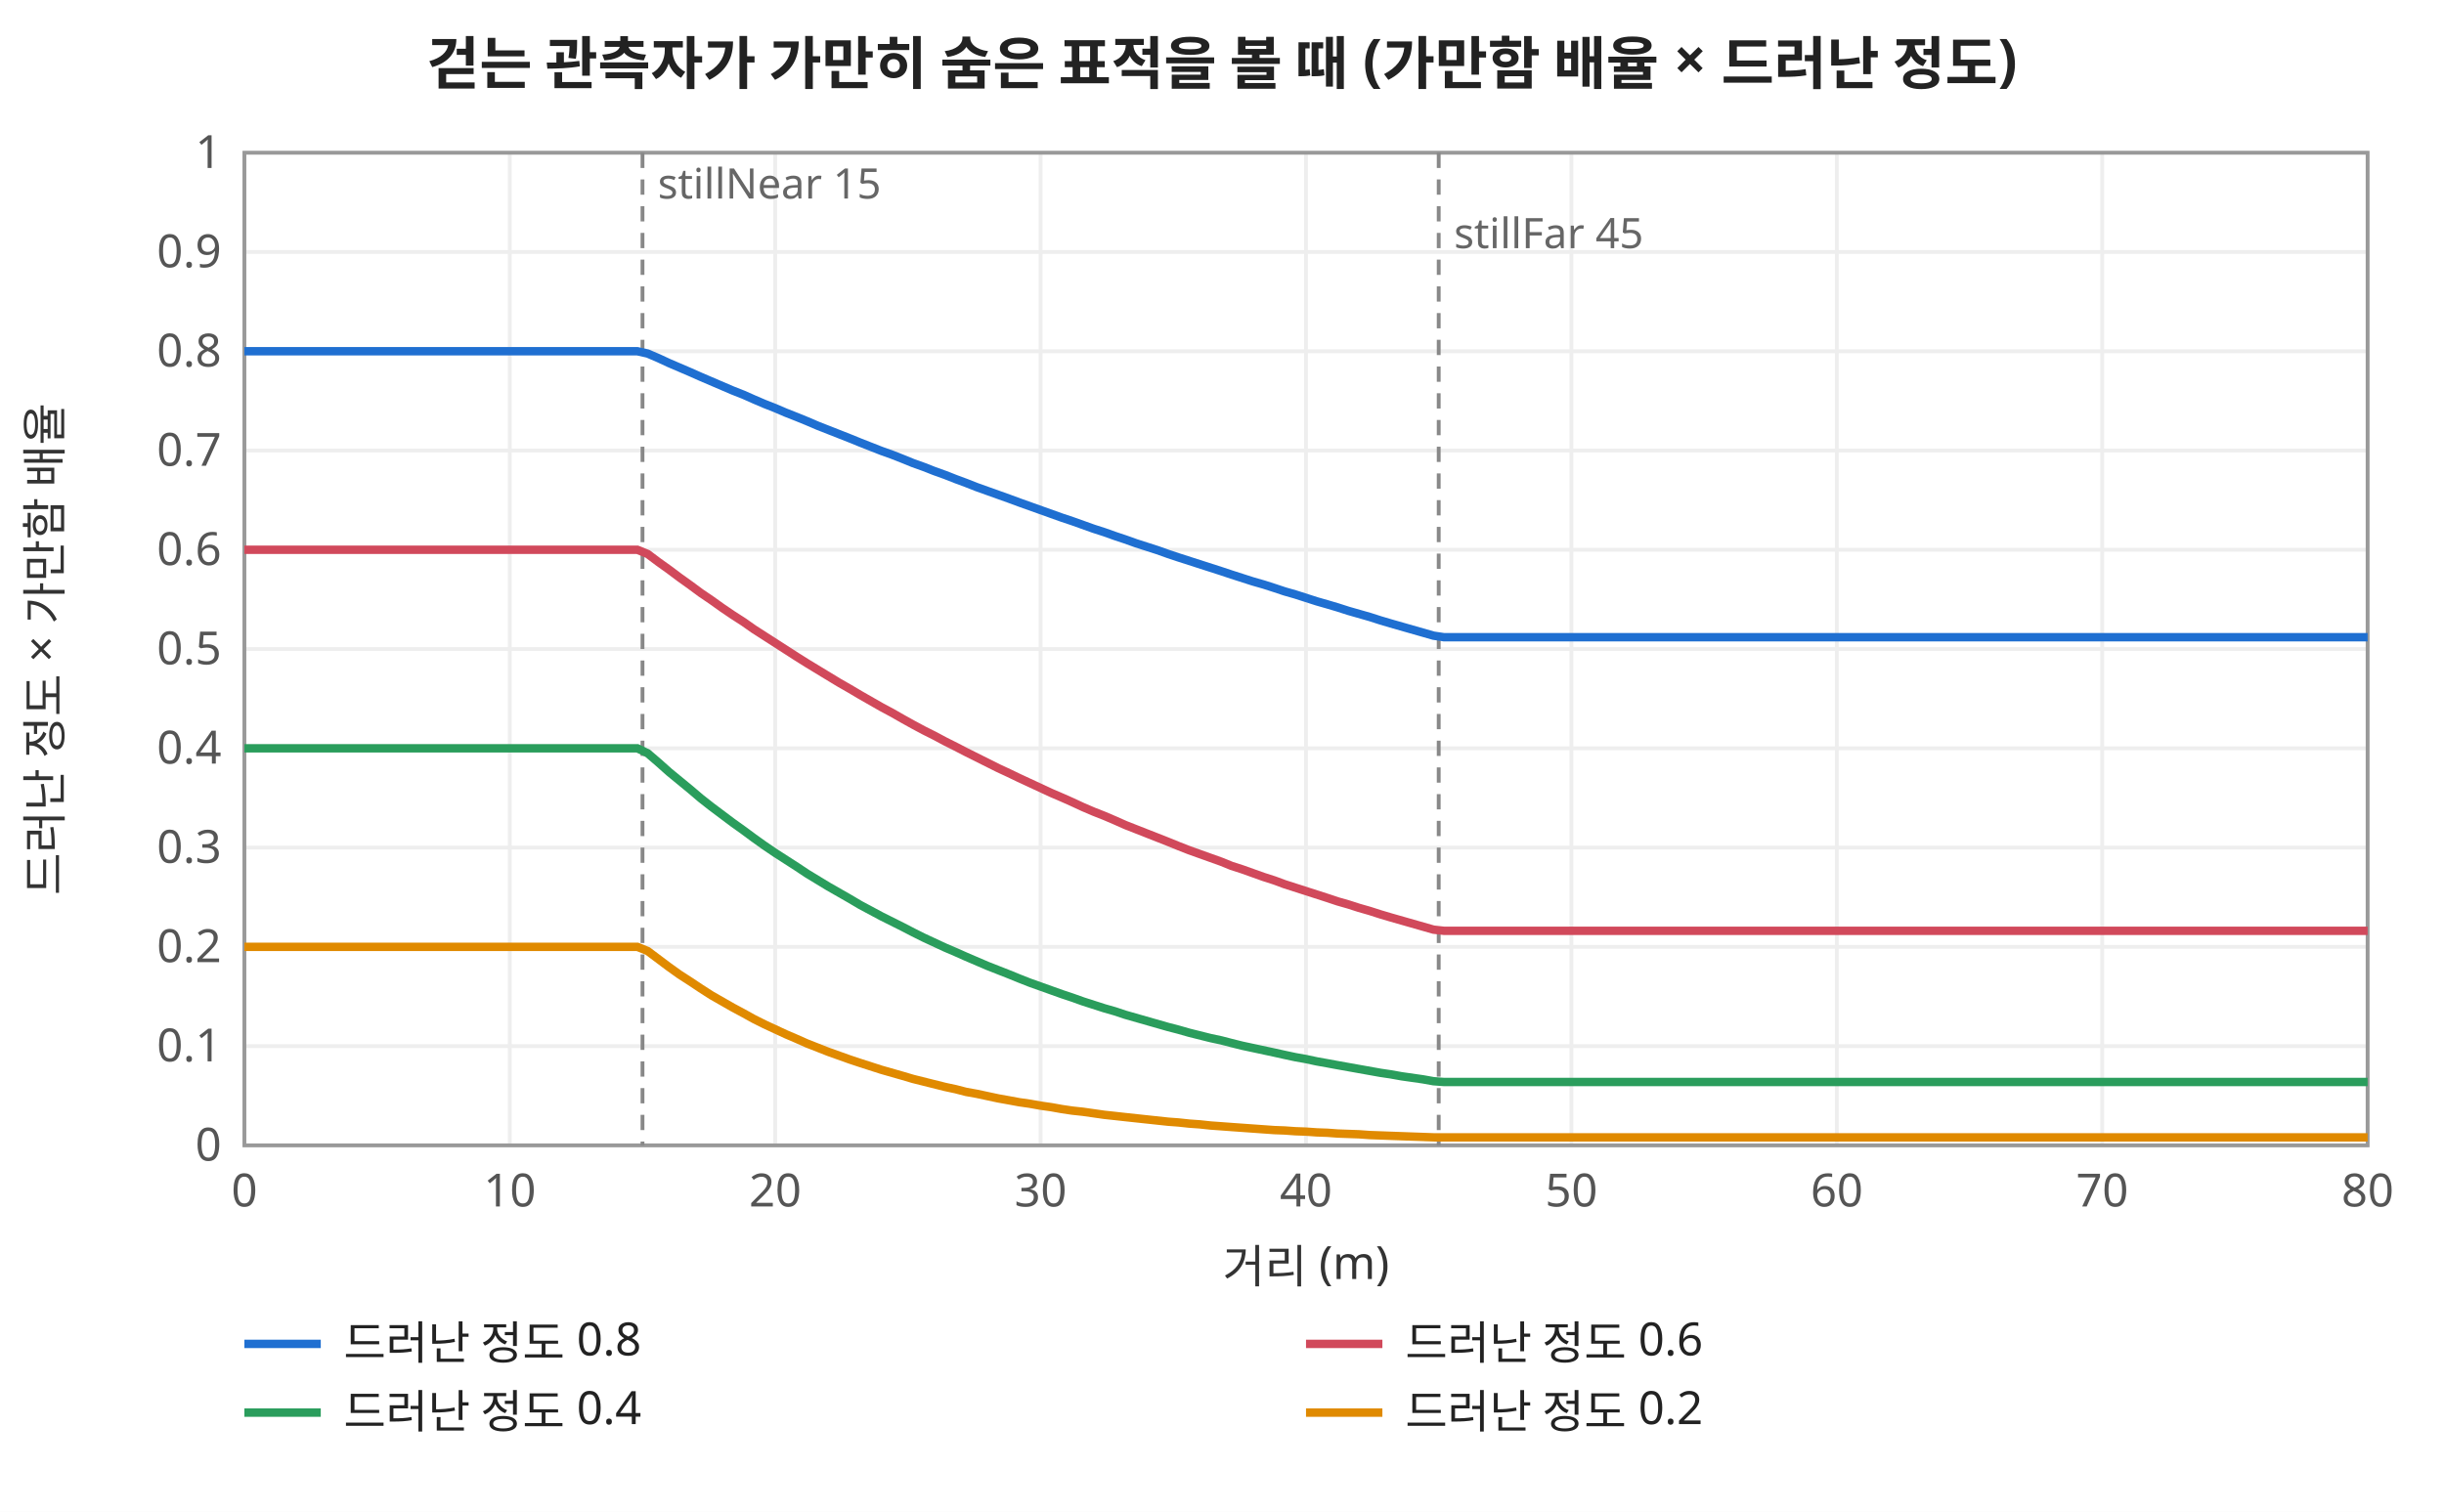
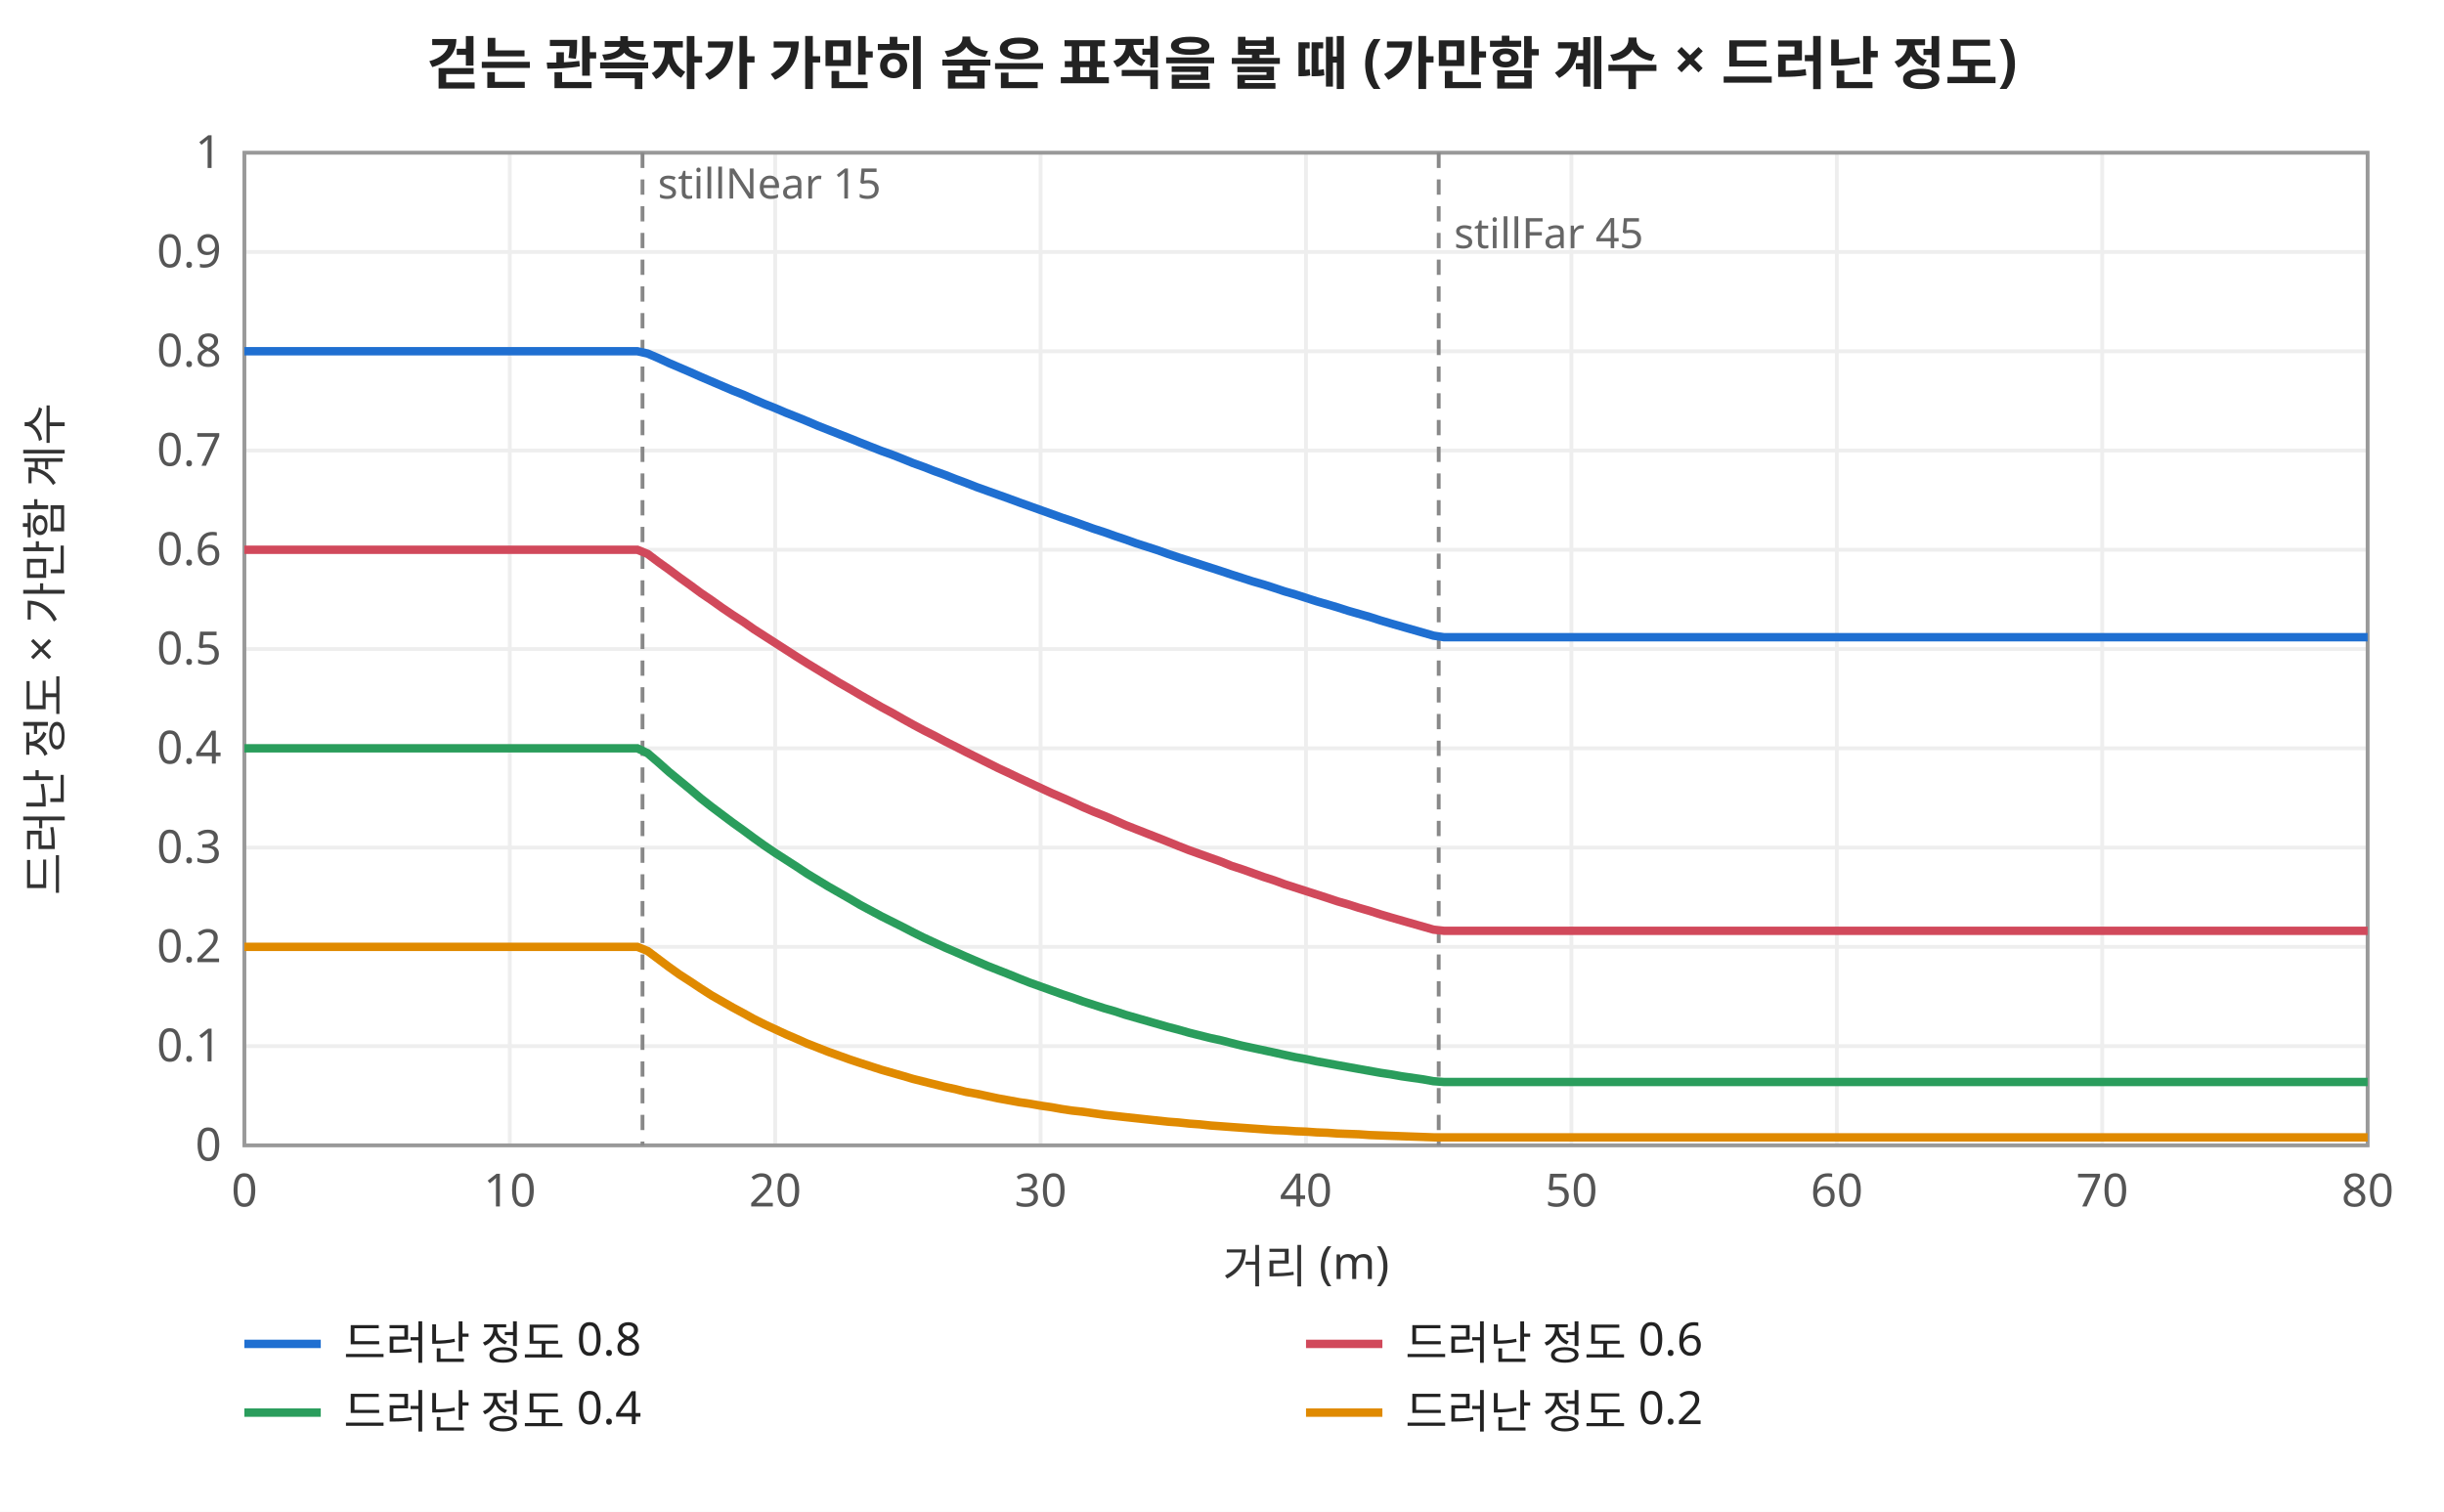
<svg xmlns="http://www.w3.org/2000/svg" width="640" height="396" viewBox="0 0 640 396" font-family="'Noto Sans KR', 'Malgun Gothic', 'Apple SD Gothic Neo', sans-serif" font-size="12">
  <rect width="640" height="396" fill="#fff" />
-   <text x="320" y="22" text-anchor="middle" font-size="15" font-weight="bold" fill="#222">걷는 관측자가 가만히 숨은 표적을 볼 때 (가만함 배율 × 드러난 정도)</text>
+   <text x="320" y="22" text-anchor="middle" font-size="15" font-weight="bold" fill="#222">걷는 관측자가 가만히 숨은 표적을 볼 때 (가만함 계수 × 드러난 정도)</text>
  <line x1="64" x2="64" y1="40" y2="300" stroke="#eee" />
  <text x="64" y="316" text-anchor="middle" fill="#555">0</text>
  <line x1="133.5" x2="133.5" y1="40" y2="300" stroke="#eee" />
  <text x="133.5" y="316" text-anchor="middle" fill="#555">10</text>
  <line x1="203" x2="203" y1="40" y2="300" stroke="#eee" />
  <text x="203" y="316" text-anchor="middle" fill="#555">20</text>
  <line x1="272.5" x2="272.5" y1="40" y2="300" stroke="#eee" />
  <text x="272.5" y="316" text-anchor="middle" fill="#555">30</text>
  <line x1="342" x2="342" y1="40" y2="300" stroke="#eee" />
  <text x="342" y="316" text-anchor="middle" fill="#555">40</text>
  <line x1="411.5" x2="411.5" y1="40" y2="300" stroke="#eee" />
  <text x="411.5" y="316" text-anchor="middle" fill="#555">50</text>
  <line x1="481" x2="481" y1="40" y2="300" stroke="#eee" />
  <text x="481" y="316" text-anchor="middle" fill="#555">60</text>
  <line x1="550.5" x2="550.5" y1="40" y2="300" stroke="#eee" />
  <text x="550.5" y="316" text-anchor="middle" fill="#555">70</text>
  <line x1="620" x2="620" y1="40" y2="300" stroke="#eee" />
  <text x="620" y="316" text-anchor="middle" fill="#555">80</text>
  <line x1="64" x2="620" y1="300" y2="300" stroke="#eee" />
  <text x="58" y="304" text-anchor="end" fill="#555">0</text>
  <line x1="64" x2="620" y1="274" y2="274" stroke="#eee" />
  <text x="58" y="278" text-anchor="end" fill="#555">0.1</text>
  <line x1="64" x2="620" y1="248" y2="248" stroke="#eee" />
  <text x="58" y="252" text-anchor="end" fill="#555">0.2</text>
  <line x1="64" x2="620" y1="222" y2="222" stroke="#eee" />
  <text x="58" y="226" text-anchor="end" fill="#555">0.3</text>
  <line x1="64" x2="620" y1="196" y2="196" stroke="#eee" />
  <text x="58" y="200" text-anchor="end" fill="#555">0.4</text>
  <line x1="64" x2="620" y1="170" y2="170" stroke="#eee" />
  <text x="58" y="174" text-anchor="end" fill="#555">0.5</text>
  <line x1="64" x2="620" y1="144" y2="144" stroke="#eee" />
  <text x="58" y="148" text-anchor="end" fill="#555">0.6</text>
  <line x1="64" x2="620" y1="118" y2="118" stroke="#eee" />
  <text x="58" y="122" text-anchor="end" fill="#555">0.7</text>
  <line x1="64" x2="620" y1="92" y2="92" stroke="#eee" />
  <text x="58" y="96" text-anchor="end" fill="#555">0.8</text>
  <line x1="64" x2="620" y1="66" y2="66" stroke="#eee" />
  <text x="58" y="70" text-anchor="end" fill="#555">0.9</text>
  <line x1="64" x2="620" y1="40" y2="40" stroke="#eee" />
  <text x="58" y="44" text-anchor="end" fill="#555">1</text>
  <rect x="64" y="40" width="556" height="260" fill="none" stroke="#999" />
  <text x="342" y="336" text-anchor="middle" fill="#333">거리 (m)</text>
-   <text transform="translate(16 170) rotate(-90)" text-anchor="middle" fill="#333">드러난 정도 × 가만함 배율</text>
+   <text transform="translate(16 170) rotate(-90)" text-anchor="middle" fill="#333">드러난 정도 × 가만함 계수</text>
  <line x1="168.25" x2="168.25" y1="40" y2="300" stroke="#888" stroke-dasharray="4 3" />
  <text x="172.25" y="52" fill="#666" font-size="11">stillNear 15</text>
  <line x1="376.75" x2="376.75" y1="40" y2="300" stroke="#888" stroke-dasharray="4 3" />
  <text x="380.75" y="65" fill="#666" font-size="11">stillFar 45</text>
  <path d="M64.0,92.0L66.8,92.0L69.6,92.0L72.3,92.0L75.1,92.0L77.9,92.0L80.7,92.0L83.5,92.0L86.2,92.0L89.0,92.0L91.8,92.0L94.6,92.0L97.4,92.0L100.1,92.0L102.9,92.0L105.7,92.0L108.5,92.0L111.3,92.0L114.0,92.0L116.8,92.0L119.6,92.0L122.4,92.0L125.2,92.0L127.9,92.0L130.7,92.0L133.5,92.0L136.3,92.0L139.1,92.0L141.8,92.0L144.6,92.0L147.4,92.0L150.2,92.0L153.0,92.0L155.7,92.0L158.5,92.0L161.3,92.0L164.1,92.0L166.9,92.0L169.6,92.6L172.4,93.8L175.2,95.1L178.0,96.3L180.8,97.5L183.5,98.7L186.3,99.9L189.1,101.1L191.9,102.3L194.7,103.4L197.4,104.6L200.2,105.8L203.0,106.9L205.8,108.1L208.6,109.2L211.3,110.3L214.1,111.5L216.9,112.6L219.7,113.7L222.5,114.8L225.2,115.9L228.0,117.0L230.8,118.1L233.6,119.1L236.4,120.2L239.1,121.3L241.9,122.3L244.7,123.4L247.5,124.4L250.3,125.5L253.0,126.5L255.8,127.6L258.6,128.6L261.4,129.6L264.2,130.6L266.9,131.6L269.7,132.6L272.5,133.6L275.3,134.6L278.1,135.6L280.8,136.5L283.6,137.5L286.4,138.5L289.2,139.4L292.0,140.4L294.7,141.3L297.5,142.3L300.3,143.2L303.1,144.1L305.9,145.1L308.6,146.0L311.4,146.9L314.2,147.8L317.0,148.7L319.8,149.6L322.5,150.5L325.3,151.4L328.1,152.3L330.9,153.1L333.7,154.0L336.4,154.9L339.2,155.7L342.0,156.6L344.8,157.5L347.6,158.3L350.3,159.1L353.1,160.0L355.9,160.8L358.7,161.6L361.5,162.5L364.2,163.3L367.0,164.1L369.8,164.9L372.6,165.7L375.4,166.5L378.1,166.9L380.9,166.9L383.7,166.9L386.5,166.9L389.3,166.9L392.0,166.9L394.8,166.9L397.6,166.9L400.4,166.9L403.2,166.9L405.9,166.9L408.7,166.9L411.5,166.9L414.3,166.9L417.1,166.9L419.8,166.9L422.6,166.9L425.4,166.9L428.2,166.9L431.0,166.9L433.7,166.9L436.5,166.9L439.3,166.9L442.1,166.9L444.9,166.9L447.6,166.9L450.4,166.9L453.2,166.9L456.0,166.9L458.8,166.9L461.5,166.9L464.3,166.9L467.1,166.9L469.9,166.9L472.7,166.9L475.4,166.9L478.2,166.9L481.0,166.9L483.8,166.9L486.6,166.9L489.3,166.9L492.1,166.9L494.9,166.9L497.7,166.9L500.5,166.9L503.2,166.9L506.0,166.9L508.8,166.9L511.6,166.9L514.4,166.9L517.1,166.9L519.9,166.9L522.7,166.9L525.5,166.9L528.3,166.9L531.0,166.9L533.8,166.9L536.6,166.9L539.4,166.9L542.2,166.9L544.9,166.9L547.7,166.9L550.5,166.9L553.3,166.9L556.1,166.9L558.8,166.9L561.6,166.9L564.4,166.9L567.2,166.9L570.0,166.9L572.7,166.9L575.5,166.9L578.3,166.9L581.1,166.9L583.9,166.9L586.6,166.9L589.4,166.9L592.2,166.9L595.0,166.9L597.8,166.9L600.5,166.9L603.3,166.9L606.1,166.9L608.9,166.9L611.7,166.9L614.4,166.9L617.2,166.9L620.0,166.9" fill="none" stroke="#1f6fd1" stroke-width="2.2" />
  <line x1="64" x2="84" y1="352" y2="352" stroke="#1f6fd1" stroke-width="2.2" />
  <text x="90" y="356" fill="#222">드러난 정도 0.8</text>
  <path d="M64.0,144.0L66.8,144.0L69.6,144.0L72.3,144.0L75.1,144.0L77.9,144.0L80.7,144.0L83.5,144.0L86.2,144.0L89.0,144.0L91.8,144.0L94.6,144.0L97.4,144.0L100.1,144.0L102.9,144.0L105.7,144.0L108.5,144.0L111.3,144.0L114.0,144.0L116.8,144.0L119.6,144.0L122.4,144.0L125.2,144.0L127.9,144.0L130.7,144.0L133.5,144.0L136.3,144.0L139.1,144.0L141.8,144.0L144.6,144.0L147.4,144.0L150.2,144.0L153.0,144.0L155.7,144.0L158.5,144.0L161.3,144.0L164.1,144.0L166.9,144.0L169.6,145.1L172.4,147.2L175.2,149.2L178.0,151.3L180.8,153.3L183.5,155.3L186.3,157.2L189.1,159.2L191.9,161.1L194.7,162.9L197.4,164.8L200.2,166.6L203.0,168.4L205.8,170.2L208.6,172.0L211.3,173.7L214.1,175.4L216.9,177.1L219.7,178.8L222.5,180.4L225.2,182.0L228.0,183.6L230.8,185.2L233.6,186.7L236.4,188.3L239.1,189.8L241.9,191.3L244.7,192.7L247.5,194.2L250.3,195.6L253.0,197.0L255.8,198.4L258.6,199.8L261.4,201.2L264.2,202.5L266.9,203.8L269.7,205.1L272.5,206.4L275.3,207.7L278.1,208.9L280.8,210.1L283.6,211.4L286.4,212.6L289.2,213.7L292.0,214.9L294.7,216.1L297.5,217.2L300.3,218.3L303.1,219.4L305.9,220.5L308.6,221.6L311.4,222.7L314.2,223.7L317.0,224.7L319.8,225.7L322.5,226.8L325.3,227.7L328.1,228.7L330.9,229.7L333.7,230.6L336.4,231.6L339.2,232.5L342.0,233.4L344.8,234.3L347.6,235.2L350.3,236.1L353.1,236.9L355.9,237.8L358.7,238.6L361.5,239.5L364.2,240.3L367.0,241.1L369.8,241.9L372.6,242.7L375.4,243.5L378.1,243.8L380.9,243.8L383.7,243.8L386.5,243.8L389.3,243.8L392.0,243.8L394.8,243.8L397.6,243.8L400.4,243.8L403.2,243.8L405.9,243.8L408.7,243.8L411.5,243.8L414.3,243.8L417.1,243.8L419.8,243.8L422.6,243.8L425.4,243.8L428.2,243.8L431.0,243.8L433.7,243.8L436.5,243.8L439.3,243.8L442.1,243.8L444.9,243.8L447.6,243.8L450.4,243.8L453.2,243.8L456.0,243.8L458.8,243.8L461.5,243.8L464.3,243.8L467.1,243.8L469.9,243.8L472.7,243.8L475.4,243.8L478.2,243.8L481.0,243.8L483.8,243.8L486.6,243.8L489.3,243.8L492.1,243.8L494.9,243.8L497.7,243.8L500.5,243.8L503.2,243.8L506.0,243.8L508.8,243.8L511.6,243.8L514.4,243.8L517.1,243.8L519.9,243.8L522.7,243.8L525.5,243.8L528.3,243.8L531.0,243.8L533.8,243.8L536.6,243.8L539.4,243.8L542.2,243.8L544.9,243.8L547.7,243.8L550.5,243.8L553.3,243.8L556.1,243.8L558.8,243.8L561.6,243.8L564.4,243.8L567.2,243.8L570.0,243.8L572.7,243.8L575.5,243.8L578.3,243.8L581.1,243.8L583.9,243.8L586.6,243.8L589.4,243.8L592.2,243.8L595.0,243.8L597.8,243.8L600.5,243.8L603.3,243.8L606.1,243.8L608.9,243.8L611.7,243.8L614.4,243.8L617.2,243.8L620.0,243.8" fill="none" stroke="#d1495b" stroke-width="2.2" />
  <line x1="342" x2="362" y1="352" y2="352" stroke="#d1495b" stroke-width="2.2" />
  <text x="368" y="356" fill="#222">드러난 정도 0.6</text>
  <path d="M64.0,196.0L66.8,196.0L69.6,196.0L72.3,196.0L75.1,196.0L77.9,196.0L80.7,196.0L83.5,196.0L86.2,196.0L89.0,196.0L91.8,196.0L94.6,196.0L97.4,196.0L100.1,196.0L102.9,196.0L105.7,196.0L108.5,196.0L111.3,196.0L114.0,196.0L116.8,196.0L119.6,196.0L122.4,196.0L125.2,196.0L127.9,196.0L130.7,196.0L133.5,196.0L136.3,196.0L139.1,196.0L141.8,196.0L144.6,196.0L147.4,196.0L150.2,196.0L153.0,196.0L155.7,196.0L158.5,196.0L161.3,196.0L164.1,196.0L166.9,196.0L169.6,197.3L172.4,199.7L175.2,202.2L178.0,204.5L180.8,206.8L183.5,209.1L186.3,211.3L189.1,213.4L191.9,215.5L194.7,217.5L197.4,219.5L200.2,221.5L203.0,223.4L205.8,225.2L208.6,227.0L211.3,228.8L214.1,230.5L216.9,232.2L219.7,233.8L222.5,235.4L225.2,237.0L228.0,238.5L230.8,240.0L233.6,241.4L236.4,242.8L239.1,244.2L241.9,245.6L244.7,246.9L247.5,248.2L250.3,249.4L253.0,250.6L255.8,251.8L258.6,253.0L261.4,254.1L264.2,255.2L266.9,256.3L269.7,257.4L272.5,258.4L275.3,259.4L278.1,260.4L280.8,261.3L283.6,262.3L286.4,263.2L289.2,264.1L292.0,264.9L294.7,265.8L297.5,266.6L300.3,267.4L303.1,268.2L305.9,269.0L308.6,269.7L311.4,270.5L314.2,271.2L317.0,271.9L319.8,272.5L322.5,273.2L325.3,273.9L328.1,274.5L330.9,275.1L333.7,275.7L336.4,276.3L339.2,276.9L342.0,277.4L344.8,278.0L347.6,278.5L350.3,279.0L353.1,279.5L355.9,280.0L358.7,280.5L361.5,281.0L364.2,281.4L367.0,281.9L369.8,282.3L372.6,282.7L375.4,283.2L378.1,283.4L380.9,283.4L383.7,283.4L386.5,283.4L389.3,283.4L392.0,283.4L394.8,283.4L397.6,283.4L400.4,283.4L403.2,283.4L405.9,283.4L408.7,283.4L411.5,283.4L414.3,283.4L417.1,283.4L419.8,283.4L422.6,283.4L425.4,283.4L428.2,283.4L431.0,283.4L433.7,283.4L436.5,283.4L439.3,283.4L442.1,283.4L444.9,283.4L447.6,283.4L450.4,283.4L453.2,283.4L456.0,283.4L458.8,283.4L461.5,283.4L464.3,283.4L467.1,283.4L469.9,283.4L472.7,283.4L475.4,283.4L478.2,283.4L481.0,283.4L483.8,283.4L486.6,283.4L489.3,283.4L492.1,283.4L494.9,283.4L497.7,283.4L500.5,283.4L503.2,283.4L506.0,283.4L508.8,283.4L511.6,283.4L514.4,283.4L517.1,283.4L519.9,283.4L522.7,283.4L525.5,283.4L528.3,283.4L531.0,283.4L533.8,283.4L536.6,283.4L539.4,283.4L542.2,283.4L544.9,283.4L547.7,283.4L550.5,283.4L553.3,283.4L556.1,283.4L558.8,283.4L561.6,283.4L564.4,283.4L567.2,283.4L570.0,283.4L572.7,283.4L575.5,283.4L578.3,283.4L581.1,283.4L583.9,283.4L586.6,283.4L589.4,283.4L592.2,283.4L595.0,283.4L597.8,283.4L600.5,283.4L603.3,283.4L606.1,283.4L608.9,283.4L611.7,283.4L614.4,283.4L617.2,283.4L620.0,283.4" fill="none" stroke="#2a9d5c" stroke-width="2.2" />
  <line x1="64" x2="84" y1="370" y2="370" stroke="#2a9d5c" stroke-width="2.2" />
  <text x="90" y="374" fill="#222">드러난 정도 0.4</text>
  <path d="M64.0,248.0L66.8,248.0L69.6,248.0L72.3,248.0L75.1,248.0L77.9,248.0L80.7,248.0L83.5,248.0L86.2,248.0L89.0,248.0L91.8,248.0L94.6,248.0L97.4,248.0L100.1,248.0L102.9,248.0L105.7,248.0L108.5,248.0L111.3,248.0L114.0,248.0L116.8,248.0L119.6,248.0L122.4,248.0L125.2,248.0L127.9,248.0L130.7,248.0L133.5,248.0L136.3,248.0L139.1,248.0L141.8,248.0L144.6,248.0L147.4,248.0L150.2,248.0L153.0,248.0L155.7,248.0L158.5,248.0L161.3,248.0L164.1,248.0L166.9,248.0L169.6,249.1L172.4,251.2L175.2,253.3L178.0,255.3L180.8,257.1L183.5,258.9L186.3,260.7L189.1,262.3L191.9,263.9L194.7,265.4L197.4,266.9L200.2,268.3L203.0,269.6L205.8,270.9L208.6,272.1L211.3,273.3L214.1,274.4L216.9,275.5L219.7,276.5L222.5,277.5L225.2,278.4L228.0,279.3L230.8,280.2L233.6,281.0L236.4,281.8L239.1,282.6L241.9,283.3L244.7,284.0L247.5,284.7L250.3,285.3L253.0,286.0L255.8,286.5L258.6,287.1L261.4,287.7L264.2,288.2L266.9,288.7L269.7,289.1L272.5,289.6L275.3,290.0L278.1,290.5L280.8,290.9L283.6,291.2L286.4,291.6L289.2,292.0L292.0,292.3L294.7,292.6L297.5,292.9L300.3,293.2L303.1,293.5L305.9,293.8L308.6,294.0L311.4,294.3L314.2,294.5L317.0,294.8L319.8,295.0L322.5,295.2L325.3,295.4L328.1,295.6L330.9,295.8L333.7,296.0L336.4,296.1L339.2,296.3L342.0,296.4L344.8,296.6L347.6,296.7L350.3,296.9L353.1,297.0L355.9,297.1L358.7,297.3L361.5,297.4L364.2,297.5L367.0,297.6L369.8,297.7L372.6,297.8L375.4,297.9L378.1,297.9L380.9,297.9L383.7,297.9L386.5,297.9L389.3,297.9L392.0,297.9L394.8,297.9L397.6,297.9L400.4,297.9L403.2,297.9L405.9,297.9L408.7,297.9L411.5,297.9L414.3,297.9L417.1,297.9L419.8,297.9L422.6,297.9L425.4,297.9L428.2,297.9L431.0,297.9L433.7,297.9L436.5,297.9L439.3,297.9L442.1,297.9L444.9,297.9L447.6,297.9L450.4,297.9L453.2,297.9L456.0,297.9L458.8,297.9L461.5,297.9L464.3,297.9L467.1,297.9L469.9,297.9L472.7,297.9L475.4,297.9L478.2,297.9L481.0,297.9L483.8,297.9L486.6,297.9L489.3,297.9L492.1,297.9L494.9,297.9L497.7,297.9L500.5,297.9L503.2,297.9L506.0,297.9L508.8,297.9L511.6,297.9L514.4,297.9L517.1,297.9L519.9,297.9L522.7,297.9L525.5,297.9L528.3,297.9L531.0,297.9L533.8,297.9L536.6,297.9L539.4,297.9L542.2,297.9L544.9,297.9L547.7,297.9L550.5,297.9L553.3,297.9L556.1,297.9L558.8,297.9L561.6,297.9L564.4,297.9L567.2,297.9L570.0,297.9L572.7,297.9L575.5,297.9L578.3,297.9L581.1,297.9L583.9,297.9L586.6,297.9L589.4,297.9L592.2,297.9L595.0,297.9L597.8,297.9L600.5,297.9L603.3,297.9L606.1,297.9L608.9,297.9L611.7,297.9L614.4,297.9L617.2,297.9L620.0,297.9" fill="none" stroke="#e08a00" stroke-width="2.2" />
  <line x1="342" x2="362" y1="370" y2="370" stroke="#e08a00" stroke-width="2.2" />
  <text x="368" y="374" fill="#222">드러난 정도 0.2</text>
</svg>
